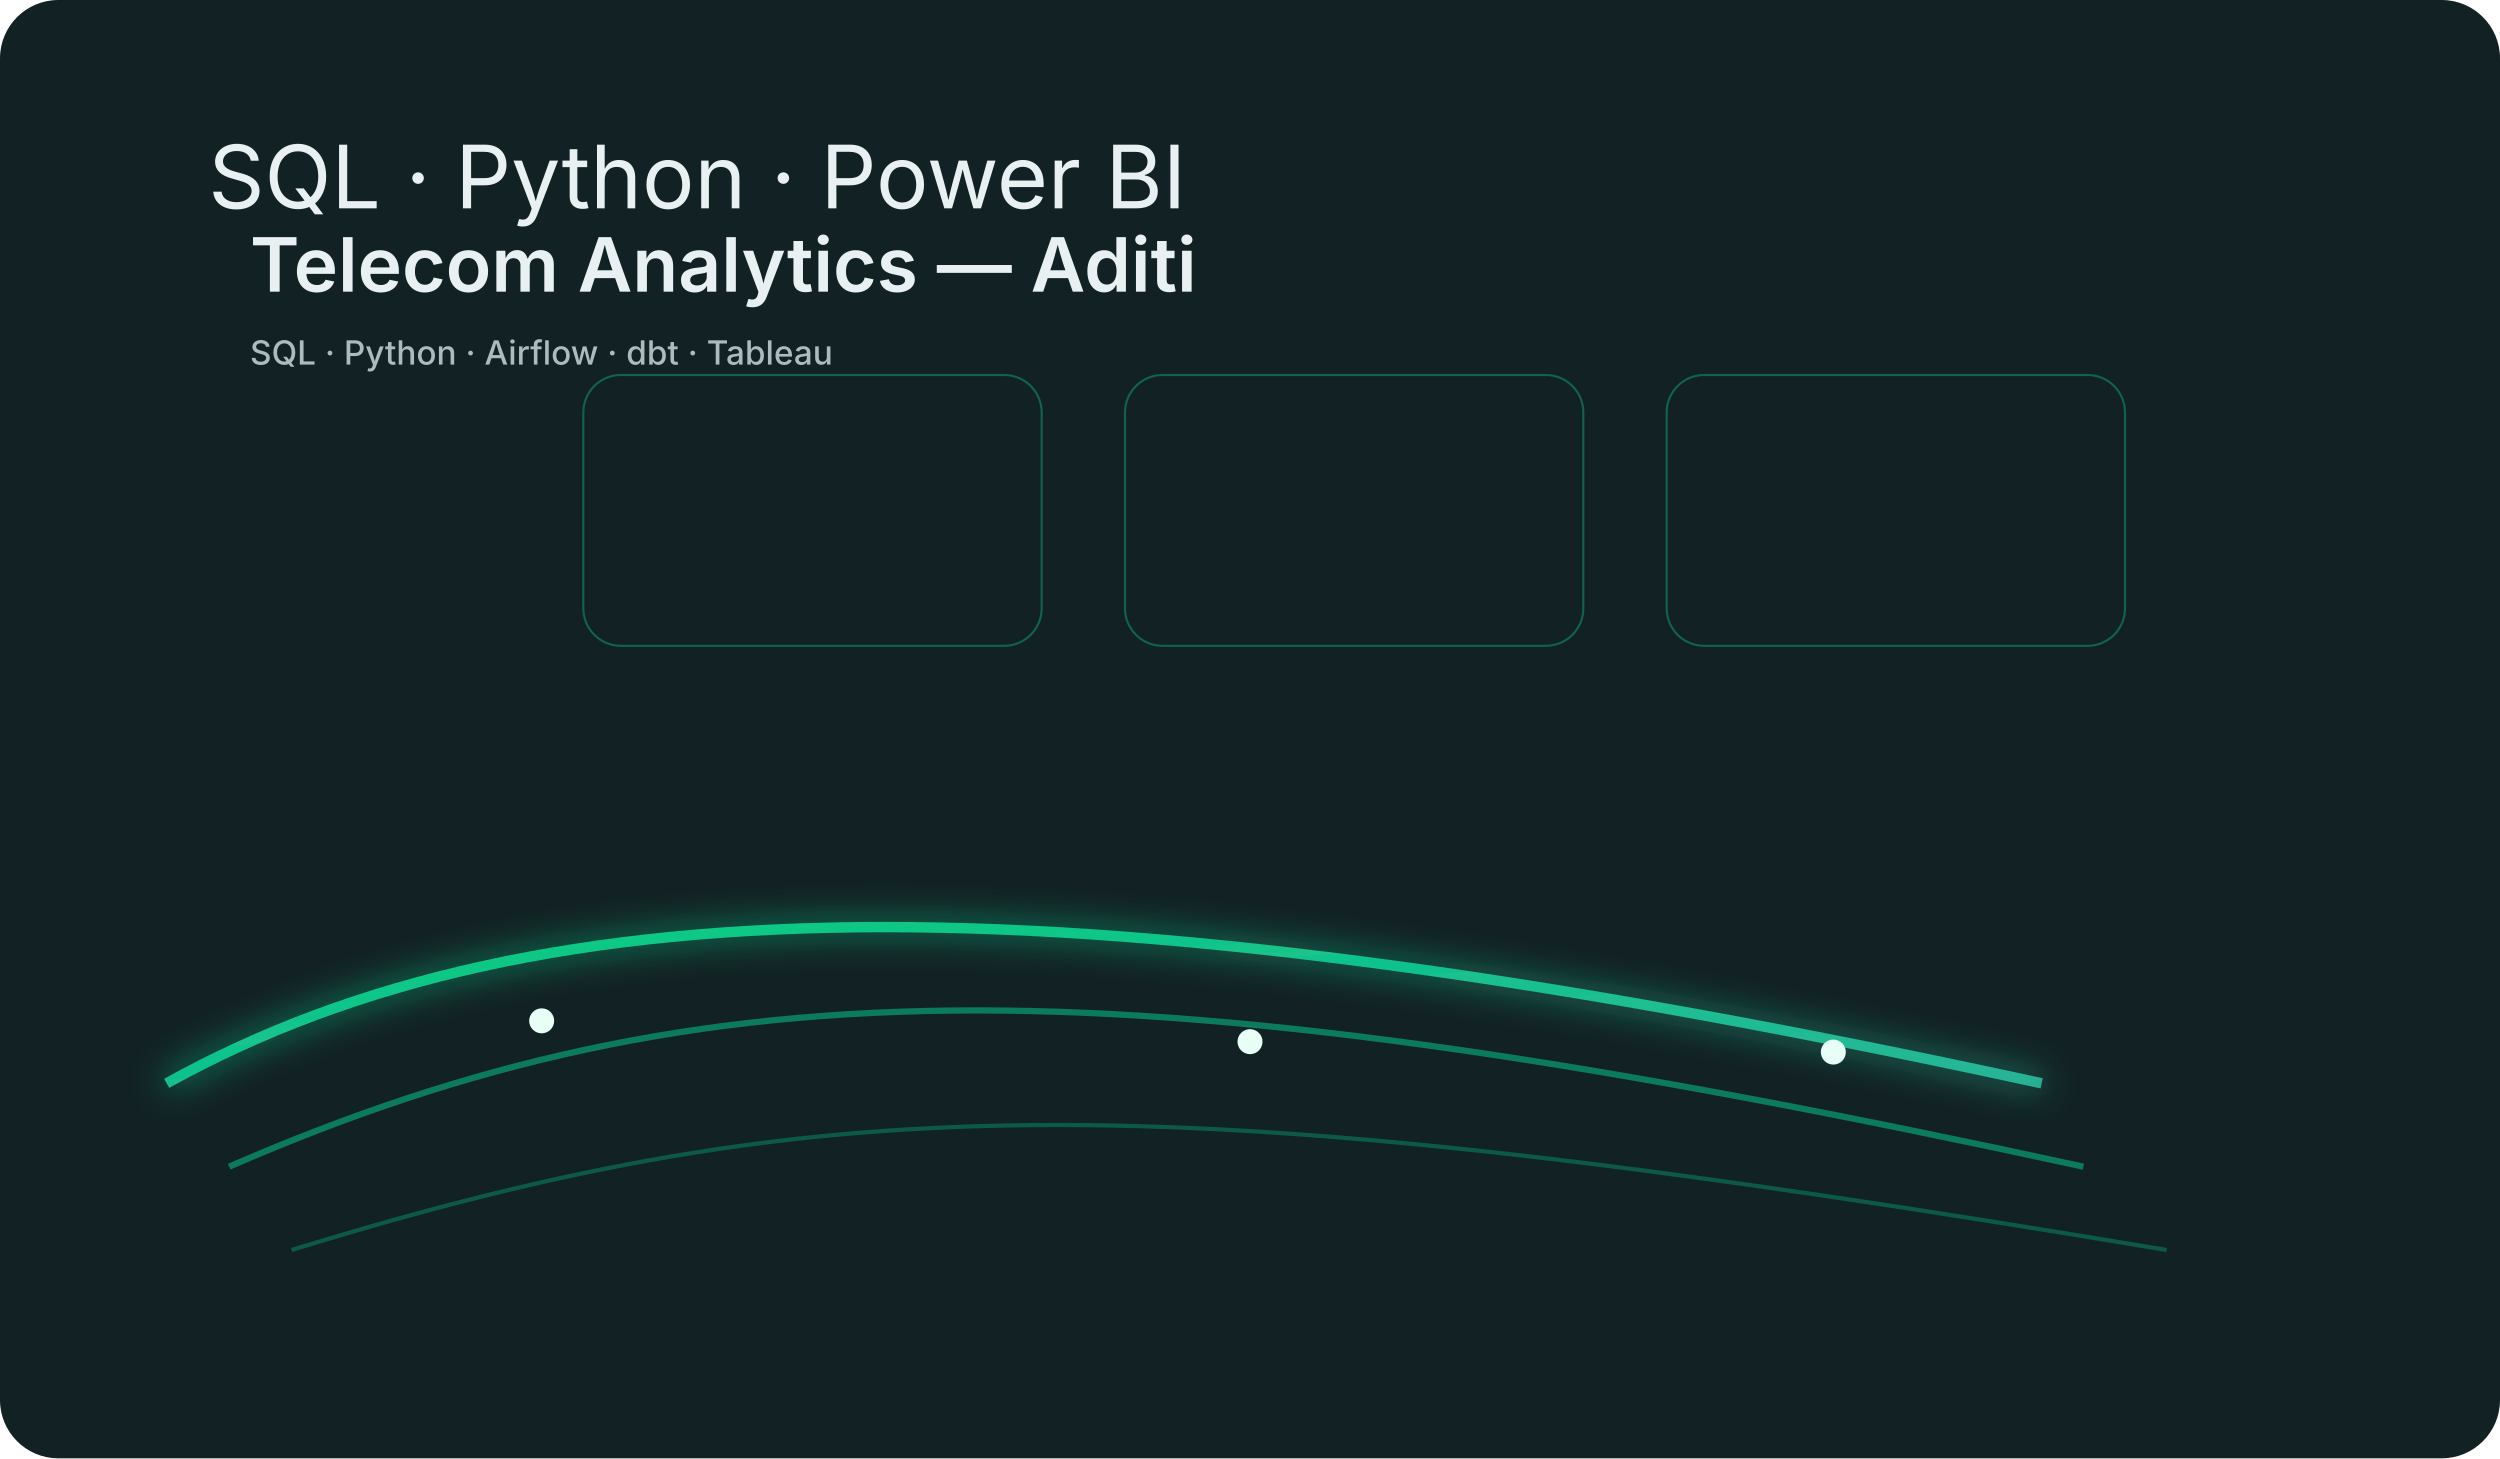
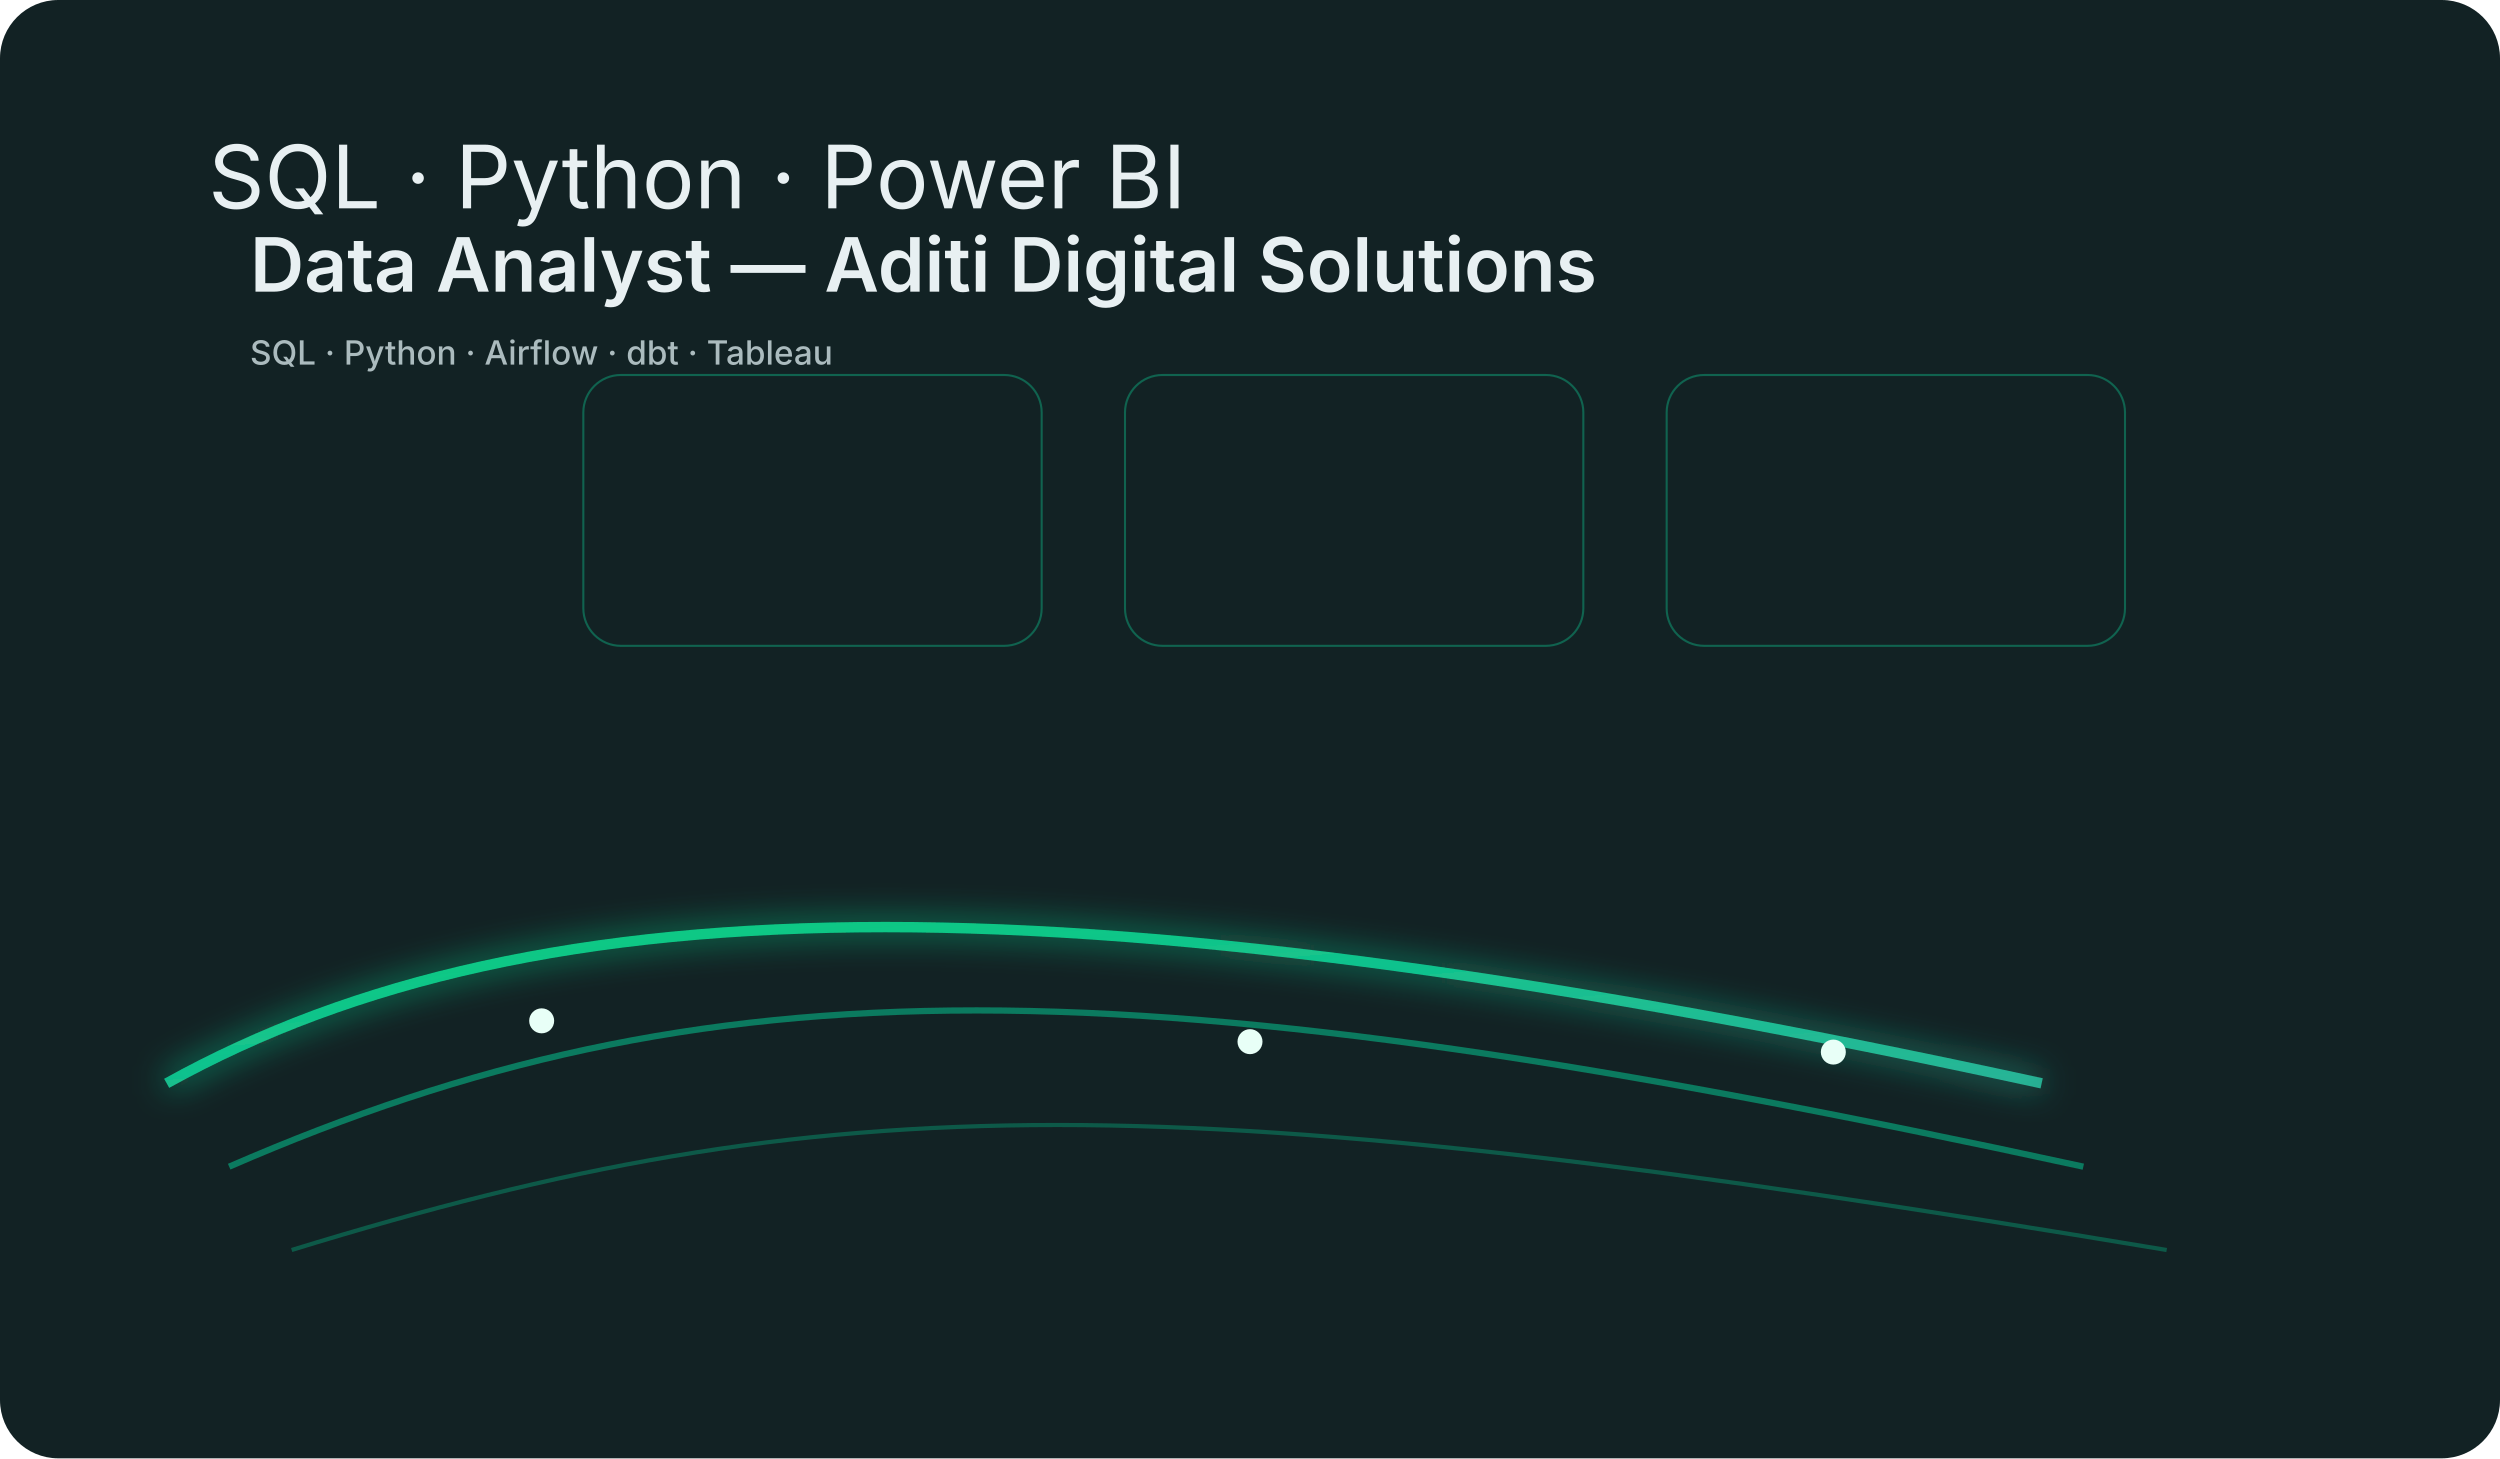
<svg xmlns="http://www.w3.org/2000/svg" width="1200" height="700" viewBox="0 0 1200 700">
  <defs>
    <linearGradient id="g" x1="0" y1="0" x2="1" y2="1">
      <stop offset="0" stop-color="#00e08a" stop-opacity="0.85" />
      <stop offset="1" stop-color="#34ffd1" stop-opacity="0.6" />
    </linearGradient>
    <filter id="glow" x="-50%" y="-50%" width="200%" height="200%">
      <feGaussianBlur stdDeviation="8" result="coloredBlur" />
      <feMerge>
        <feMergeNode in="coloredBlur" />
        <feMergeNode in="SourceGraphic" />
      </feMerge>
    </filter>
  </defs>
  <style>
  .title{ font: 600 36px 'Inter', Arial, sans-serif; fill:#e8f0f2; }
  .sub{ font: 500 16px 'Inter', Arial, sans-serif; fill:#c6d6d9; opacity:.85; }
</style>
  <rect width="100%" height="100%" rx="28" fill="#122224" />
-   <text x="120" y="140" class="title">Telecom Analytics — Aditi</text>
+   <text x="120" y="140" class="title">Data Analyst — Aditi Digital Solutions</text>
  <text x="120" y="175" class="sub">SQL · Python · Airflow · dbt · Tableau</text>
  <path d="M80 520 C 260 420, 520 420, 980 520" stroke="url(#g)" stroke-width="5" fill="none" filter="url(#glow)" />
  <path d="M110 560 C 340 460, 540 460, 1000 560" stroke="#00ffb7" stroke-opacity="0.4" stroke-width="3" fill="none" />
  <path d="M140 600 C 400 520, 560 520, 1040 600" stroke="#00ffb7" stroke-opacity="0.25" stroke-width="2" fill="none" />
  <circle cx="260" cy="490" r="6" fill="#e8fff7" />
  <circle cx="600" cy="500" r="6" fill="#e8fff7" />
  <circle cx="880" cy="505" r="6" fill="#e8fff7" />
  <g opacity="0.35" stroke="#0bdca0" fill="none">
    <rect x="280" y="180" width="220" height="130" rx="18" />
    <rect x="540" y="180" width="220" height="130" rx="18" />
    <rect x="800" y="180" width="220" height="130" rx="18" />
  </g>
  <text x="100" y="100" font-family="Inter, sans-serif" font-size="42" fill="#e8f0f2">SQL · Python · Power BI</text>
</svg>
